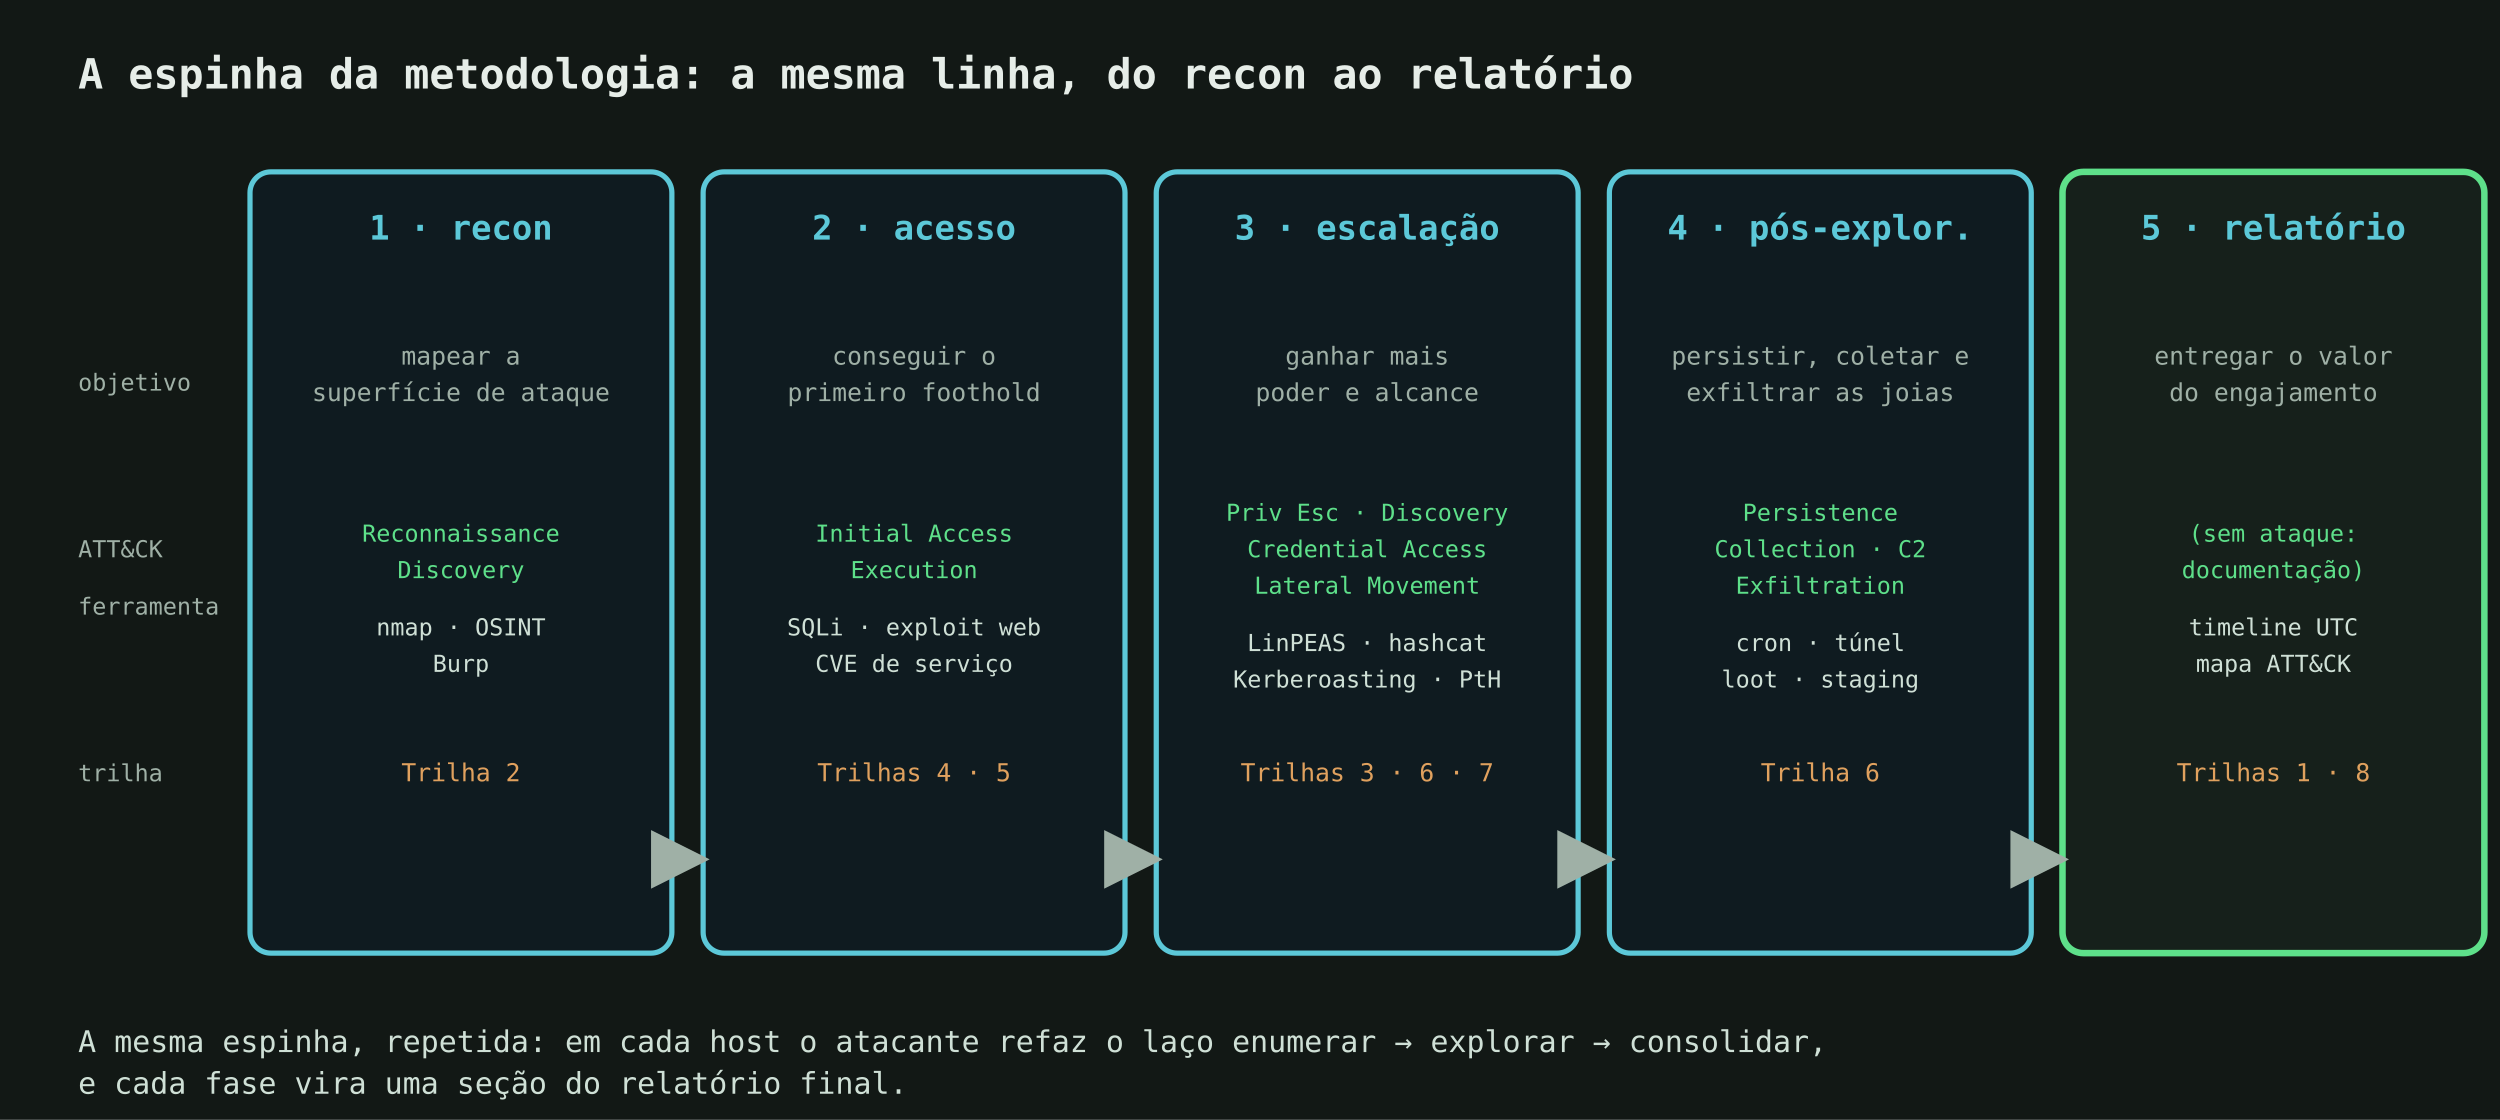
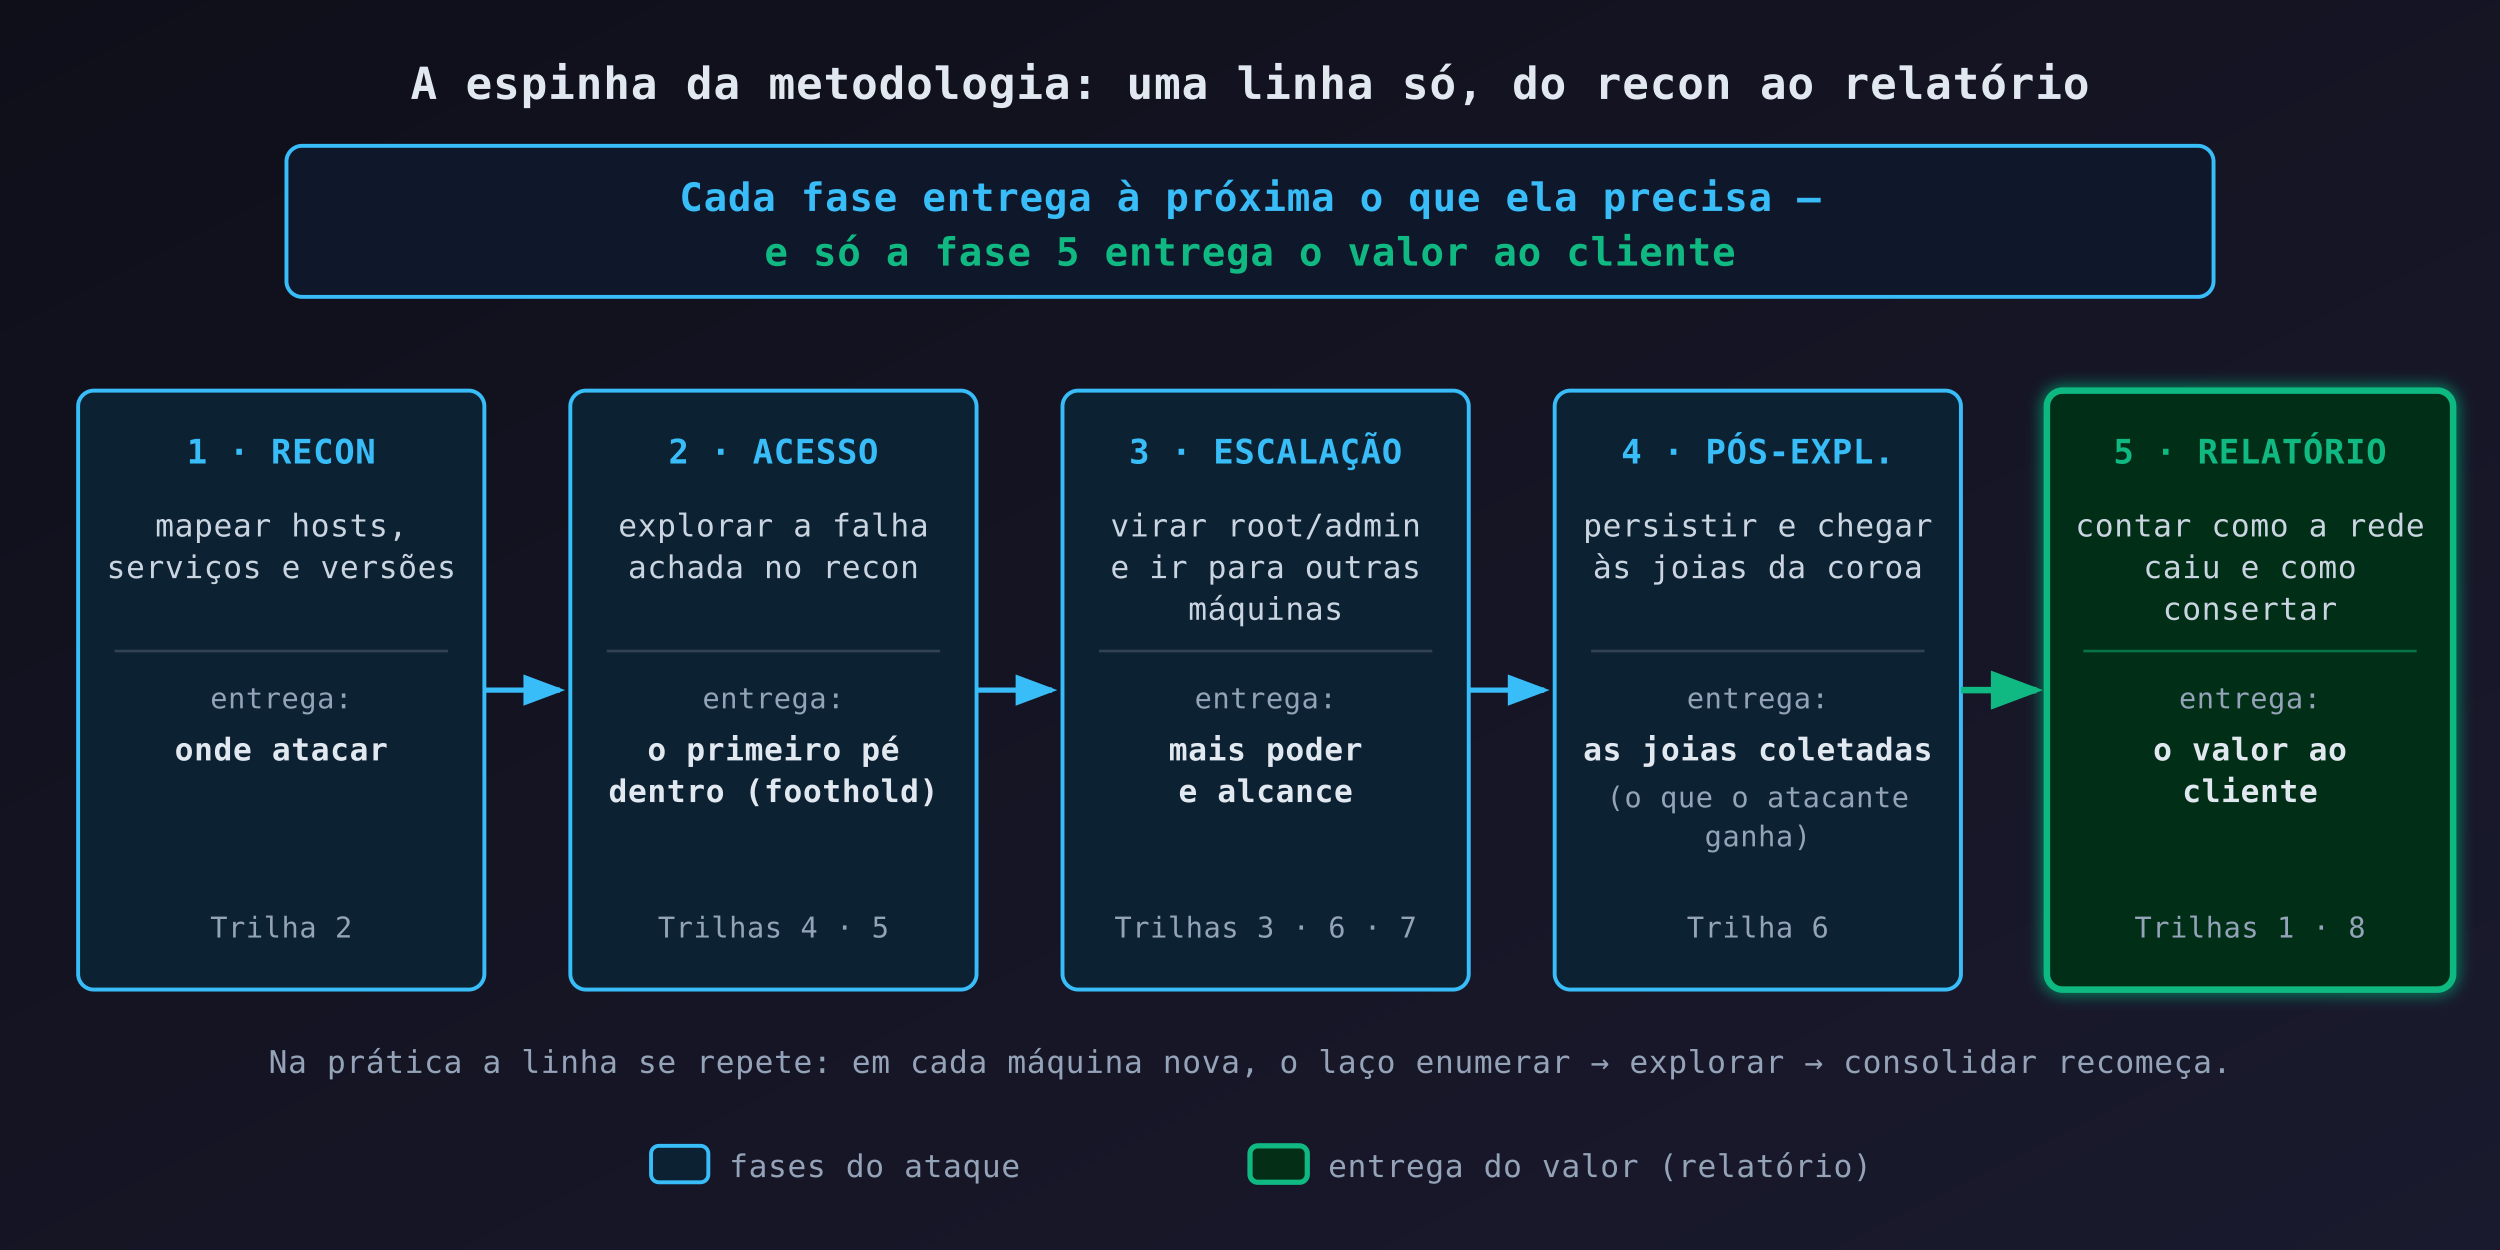
- <svg xmlns="http://www.w3.org/2000/svg" viewBox="0 0 960 430" role="img" aria-labelledby="t d">
+ <svg xmlns="http://www.w3.org/2000/svg" viewBox="0 0 960 480" width="960" height="480" role="img" aria-labelledby="t d">
  <style>
-     text { font-family: ui-monospace, "DejaVu Sans Mono", Menlo, Consolas, monospace; fill: #e6ede8; }
-     .t { font-size: 16px; font-weight: 700; }
-     .st { font-size: 13px; font-weight: 700; fill: #5cc8d8; }
-     .obj { font-size: 9.5px; fill: #9fb0a6; }
-     .tac { font-size: 9px; fill: #5ee08a; }
-     .tool { font-size: 9px; fill: #cfe0d6; }
-     .mod { font-size: 9.5px; fill: #e0a15e; }
-     .box { fill: #0f1b20; stroke: #5cc8d8; stroke-width: 2; }
-     .rep { fill: #16201b; stroke: #5ee08a; stroke-width: 2.5; }
-     .flow { stroke: #9fb0a6; stroke-width: 2.5; fill: none; marker-end: url(#ac); }
-     .rule { font-size: 11.5px; fill: #cfe0d6; }
-     .lane { font-size: 9px; fill: #9fb0a6; }
+     text { font-family: 'SF Mono', 'Fira Code', 'Cascadia Code', 'DejaVu Sans Mono', 'Courier New', monospace; fill: #e2e8f0; letter-spacing: 0.02em; }
+     .title { font-size: 17px; font-weight: 700; }
+     .key { font-size: 15px; font-weight: 700; fill: #38bdf8; }
+     .keyok { fill: #10b981; }
+     .keysub { font-size: 12px; fill: #cbd5e1; }
+     .step { font-size: 13px; font-weight: 700; fill: #38bdf8; }
+     .stepok { font-size: 13px; font-weight: 700; fill: #10b981; }
+     .sub { font-size: 12px; fill: #cbd5e1; }
+     .lbl { font-size: 11px; fill: #94a3b8; }
+     .out { font-size: 12px; font-weight: 700; fill: #e2e8f0; }
+     .trk { font-size: 11px; fill: #94a3b8; }
+     .note { font-size: 12px; fill: #94a3b8; }
+     .leg { font-size: 12px; fill: #94a3b8; }
  </style>
  <defs>
-     <marker id="ac" markerWidth="10" markerHeight="10" refX="8" refY="4.5" orient="auto">
-       <path d="M0,0 L9,4.5 L0,9 z" fill="#9fb0a6" />
+     <linearGradient id="bg-grad" x1="0%" y1="0%" x2="100%" y2="100%">
+       <stop offset="0%" stop-color="#0f0f1a" />
+       <stop offset="100%" stop-color="#1a1a2e" />
+     </linearGradient>
+     <marker id="arrow-cyan" markerWidth="8" markerHeight="6" refX="7" refY="3" orient="auto">
+       <polygon points="0 0, 8 3, 0 6" fill="#38bdf8" />
    </marker>
+     <marker id="arrow-green" markerWidth="8" markerHeight="6" refX="7" refY="3" orient="auto">
+       <polygon points="0 0, 8 3, 0 6" fill="#10b981" />
+     </marker>
+     <filter id="glow-green">
+       <feGaussianBlur stdDeviation="3" result="blur" />
+       <feMerge>
+         <feMergeNode in="blur" />
+         <feMergeNode in="SourceGraphic" />
+       </feMerge>
+     </filter>
  </defs>
-   <rect width="960" height="430" fill="#121815" />
-   <text class="t" x="30" y="34">A espinha da metodologia: a mesma linha, do recon ao relatório</text>
-   <text class="lane" x="30" y="150">objetivo</text>
-   <text class="lane" x="30" y="214">ATT&amp;CK</text>
-   <text class="lane" x="30" y="236">ferramenta</text>
-   <text class="lane" x="30" y="300">trilha</text>
-   <rect class="box" x="96" y="66" width="162" height="300" rx="8" />
-   <text class="st" x="177" y="92" text-anchor="middle">1 · recon</text>
-   <text class="obj" x="177" y="140" text-anchor="middle">mapear a</text>
-   <text class="obj" x="177" y="154" text-anchor="middle">superfície de ataque</text>
-   <text class="tac" x="177" y="208" text-anchor="middle">Reconnaissance</text>
-   <text class="tac" x="177" y="222" text-anchor="middle">Discovery</text>
-   <text class="tool" x="177" y="244" text-anchor="middle">nmap · OSINT</text>
-   <text class="tool" x="177" y="258" text-anchor="middle">Burp</text>
-   <text class="mod" x="177" y="300" text-anchor="middle">Trilha 2</text>
-   <rect class="box" x="270" y="66" width="162" height="300" rx="8" />
-   <text class="st" x="351" y="92" text-anchor="middle">2 · acesso</text>
-   <text class="obj" x="351" y="140" text-anchor="middle">conseguir o</text>
-   <text class="obj" x="351" y="154" text-anchor="middle">primeiro foothold</text>
-   <text class="tac" x="351" y="208" text-anchor="middle">Initial Access</text>
-   <text class="tac" x="351" y="222" text-anchor="middle">Execution</text>
-   <text class="tool" x="351" y="244" text-anchor="middle">SQLi · exploit web</text>
-   <text class="tool" x="351" y="258" text-anchor="middle">CVE de serviço</text>
-   <text class="mod" x="351" y="300" text-anchor="middle">Trilhas 4 · 5</text>
-   <rect class="box" x="444" y="66" width="162" height="300" rx="8" />
-   <text class="st" x="525" y="92" text-anchor="middle">3 · escalação</text>
-   <text class="obj" x="525" y="140" text-anchor="middle">ganhar mais</text>
-   <text class="obj" x="525" y="154" text-anchor="middle">poder e alcance</text>
-   <text class="tac" x="525" y="200" text-anchor="middle">Priv Esc · Discovery</text>
-   <text class="tac" x="525" y="214" text-anchor="middle">Credential Access</text>
-   <text class="tac" x="525" y="228" text-anchor="middle">Lateral Movement</text>
-   <text class="tool" x="525" y="250" text-anchor="middle">LinPEAS · hashcat</text>
-   <text class="tool" x="525" y="264" text-anchor="middle">Kerberoasting · PtH</text>
-   <text class="mod" x="525" y="300" text-anchor="middle">Trilhas 3 · 6 · 7</text>
-   <rect class="box" x="618" y="66" width="162" height="300" rx="8" />
-   <text class="st" x="699" y="92" text-anchor="middle">4 · pós-explor.</text>
-   <text class="obj" x="699" y="140" text-anchor="middle">persistir, coletar e</text>
-   <text class="obj" x="699" y="154" text-anchor="middle">exfiltrar as joias</text>
-   <text class="tac" x="699" y="200" text-anchor="middle">Persistence</text>
-   <text class="tac" x="699" y="214" text-anchor="middle">Collection · C2</text>
-   <text class="tac" x="699" y="228" text-anchor="middle">Exfiltration</text>
-   <text class="tool" x="699" y="250" text-anchor="middle">cron · túnel</text>
-   <text class="tool" x="699" y="264" text-anchor="middle">loot · staging</text>
-   <text class="mod" x="699" y="300" text-anchor="middle">Trilha 6</text>
-   <rect class="rep" x="792" y="66" width="162" height="300" rx="8" />
-   <text class="st" x="873" y="92" text-anchor="middle" fill="#5ee08a">5 · relatório</text>
-   <text class="obj" x="873" y="140" text-anchor="middle">entregar o valor</text>
-   <text class="obj" x="873" y="154" text-anchor="middle">do engajamento</text>
-   <text class="tac" x="873" y="208" text-anchor="middle" fill="#9fb0a6">(sem ataque:</text>
-   <text class="tac" x="873" y="222" text-anchor="middle" fill="#9fb0a6">documentação)</text>
-   <text class="tool" x="873" y="244" text-anchor="middle">timeline UTC</text>
-   <text class="tool" x="873" y="258" text-anchor="middle">mapa ATT&amp;CK</text>
-   <text class="mod" x="873" y="300" text-anchor="middle">Trilhas 1 · 8</text>
-   <path class="flow" d="M258,330 L270,330" />
-   <path class="flow" d="M432,330 L444,330" />
-   <path class="flow" d="M606,330 L618,330" />
-   <path class="flow" d="M780,330 L792,330" />
-   <text class="rule" x="30" y="404">A mesma espinha, repetida: em cada host o atacante refaz o laço enumerar → explorar → consolidar,</text>
-   <text class="rule" x="30" y="420">e cada fase vira uma seção do relatório final.</text>
+   <rect width="960" height="480" fill="url(#bg-grad)" />
+   <text id="title" class="title" x="480" y="38" text-anchor="middle">A espinha da metodologia: uma linha só, do recon ao relatório</text>
+   <rect id="key-banner" x="110" y="56" width="740" height="58" rx="6" fill="#0f172a" stroke="#38bdf8" stroke-width="1.5" />
+   <text class="key" x="480" y="81" text-anchor="middle">Cada fase entrega à próxima o que ela precisa —</text>
+   <text class="key keyok" x="480" y="102" text-anchor="middle">e só a fase 5 entrega o valor ao cliente</text>
+   <rect id="phase-1" x="30" y="150" width="156" height="230" rx="6" fill="#0c2233" stroke="#38bdf8" stroke-width="1.5" />
+   <text class="step" x="108" y="178" text-anchor="middle">1 · RECON</text>
+   <text class="sub" x="108" y="206" text-anchor="middle">mapear hosts,</text>
+   <text class="sub" x="108" y="222" text-anchor="middle">serviços e versões</text>
+   <line x1="44" y1="250" x2="172" y2="250" stroke="#334155" stroke-width="1" />
+   <text class="lbl" x="108" y="272" text-anchor="middle">entrega:</text>
+   <text class="out" x="108" y="292" text-anchor="middle">onde atacar</text>
+   <text class="trk" x="108" y="360" text-anchor="middle">Trilha 2</text>
+   <rect id="phase-2" x="219" y="150" width="156" height="230" rx="6" fill="#0c2233" stroke="#38bdf8" stroke-width="1.5" />
+   <text class="step" x="297" y="178" text-anchor="middle">2 · ACESSO</text>
+   <text class="sub" x="297" y="206" text-anchor="middle">explorar a falha</text>
+   <text class="sub" x="297" y="222" text-anchor="middle">achada no recon</text>
+   <line x1="233" y1="250" x2="361" y2="250" stroke="#334155" stroke-width="1" />
+   <text class="lbl" x="297" y="272" text-anchor="middle">entrega:</text>
+   <text class="out" x="297" y="292" text-anchor="middle">o primeiro pé</text>
+   <text class="out" x="297" y="308" text-anchor="middle">dentro (foothold)</text>
+   <text class="trk" x="297" y="360" text-anchor="middle">Trilhas 4 · 5</text>
+   <rect id="phase-3" x="408" y="150" width="156" height="230" rx="6" fill="#0c2233" stroke="#38bdf8" stroke-width="1.5" />
+   <text class="step" x="486" y="178" text-anchor="middle">3 · ESCALAÇÃO</text>
+   <text class="sub" x="486" y="206" text-anchor="middle">virar root/admin</text>
+   <text class="sub" x="486" y="222" text-anchor="middle">e ir para outras</text>
+   <text class="sub" x="486" y="238" text-anchor="middle">máquinas</text>
+   <line x1="422" y1="250" x2="550" y2="250" stroke="#334155" stroke-width="1" />
+   <text class="lbl" x="486" y="272" text-anchor="middle">entrega:</text>
+   <text class="out" x="486" y="292" text-anchor="middle">mais poder</text>
+   <text class="out" x="486" y="308" text-anchor="middle">e alcance</text>
+   <text class="trk" x="486" y="360" text-anchor="middle">Trilhas 3 · 6 · 7</text>
+   <rect id="phase-4" x="597" y="150" width="156" height="230" rx="6" fill="#0c2233" stroke="#38bdf8" stroke-width="1.5" />
+   <text class="step" x="675" y="178" text-anchor="middle">4 · PÓS-EXPL.</text>
+   <text class="sub" x="675" y="206" text-anchor="middle">persistir e chegar</text>
+   <text class="sub" x="675" y="222" text-anchor="middle">às joias da coroa</text>
+   <line x1="611" y1="250" x2="739" y2="250" stroke="#334155" stroke-width="1" />
+   <text class="lbl" x="675" y="272" text-anchor="middle">entrega:</text>
+   <text class="out" x="675" y="292" text-anchor="middle">as joias coletadas</text>
+   <text class="lbl" x="675" y="310" text-anchor="middle">(o que o atacante</text>
+   <text class="lbl" x="675" y="325" text-anchor="middle">ganha)</text>
+   <text class="trk" x="675" y="360" text-anchor="middle">Trilha 6</text>
+   <rect id="phase-5" x="786" y="150" width="156" height="230" rx="6" fill="#052e16" stroke="#10b981" stroke-width="2.5" filter="url(#glow-green)" />
+   <text class="stepok" x="864" y="178" text-anchor="middle">5 · RELATÓRIO</text>
+   <text class="sub" x="864" y="206" text-anchor="middle">contar como a rede</text>
+   <text class="sub" x="864" y="222" text-anchor="middle">caiu e como</text>
+   <text class="sub" x="864" y="238" text-anchor="middle">consertar</text>
+   <line x1="800" y1="250" x2="928" y2="250" stroke="#10b981" stroke-width="1" stroke-opacity="0.5" />
+   <text class="lbl" x="864" y="272" text-anchor="middle">entrega:</text>
+   <text class="out" x="864" y="292" text-anchor="middle" fill="#10b981">o valor ao</text>
+   <text class="out" x="864" y="308" text-anchor="middle" fill="#10b981">cliente</text>
+   <text class="trk" x="864" y="360" text-anchor="middle">Trilhas 1 · 8</text>
+   <path id="e-1-2" d="M186,265 L215,265" stroke="#38bdf8" stroke-width="2" fill="none" marker-end="url(#arrow-cyan)" />
+   <path id="e-2-3" d="M375,265 L404,265" stroke="#38bdf8" stroke-width="2" fill="none" marker-end="url(#arrow-cyan)" />
+   <path id="e-3-4" d="M564,265 L593,265" stroke="#38bdf8" stroke-width="2" fill="none" marker-end="url(#arrow-cyan)" />
+   <path id="e-4-5" d="M753,265 L782,265" stroke="#10b981" stroke-width="2.5" fill="none" marker-end="url(#arrow-green)" />
+   <text class="note" x="480" y="412" text-anchor="middle">Na prática a linha se repete: em cada máquina nova, o laço enumerar → explorar → consolidar recomeça.</text>
+   <rect x="250" y="440" width="22" height="14" rx="3" fill="#0c2233" stroke="#38bdf8" stroke-width="1.5" />
+   <text class="leg" x="280" y="452">fases do ataque</text>
+   <rect x="480" y="440" width="22" height="14" rx="3" fill="#052e16" stroke="#10b981" stroke-width="2" />
+   <text class="leg" x="510" y="452">entrega do valor (relatório)</text>
</svg>
